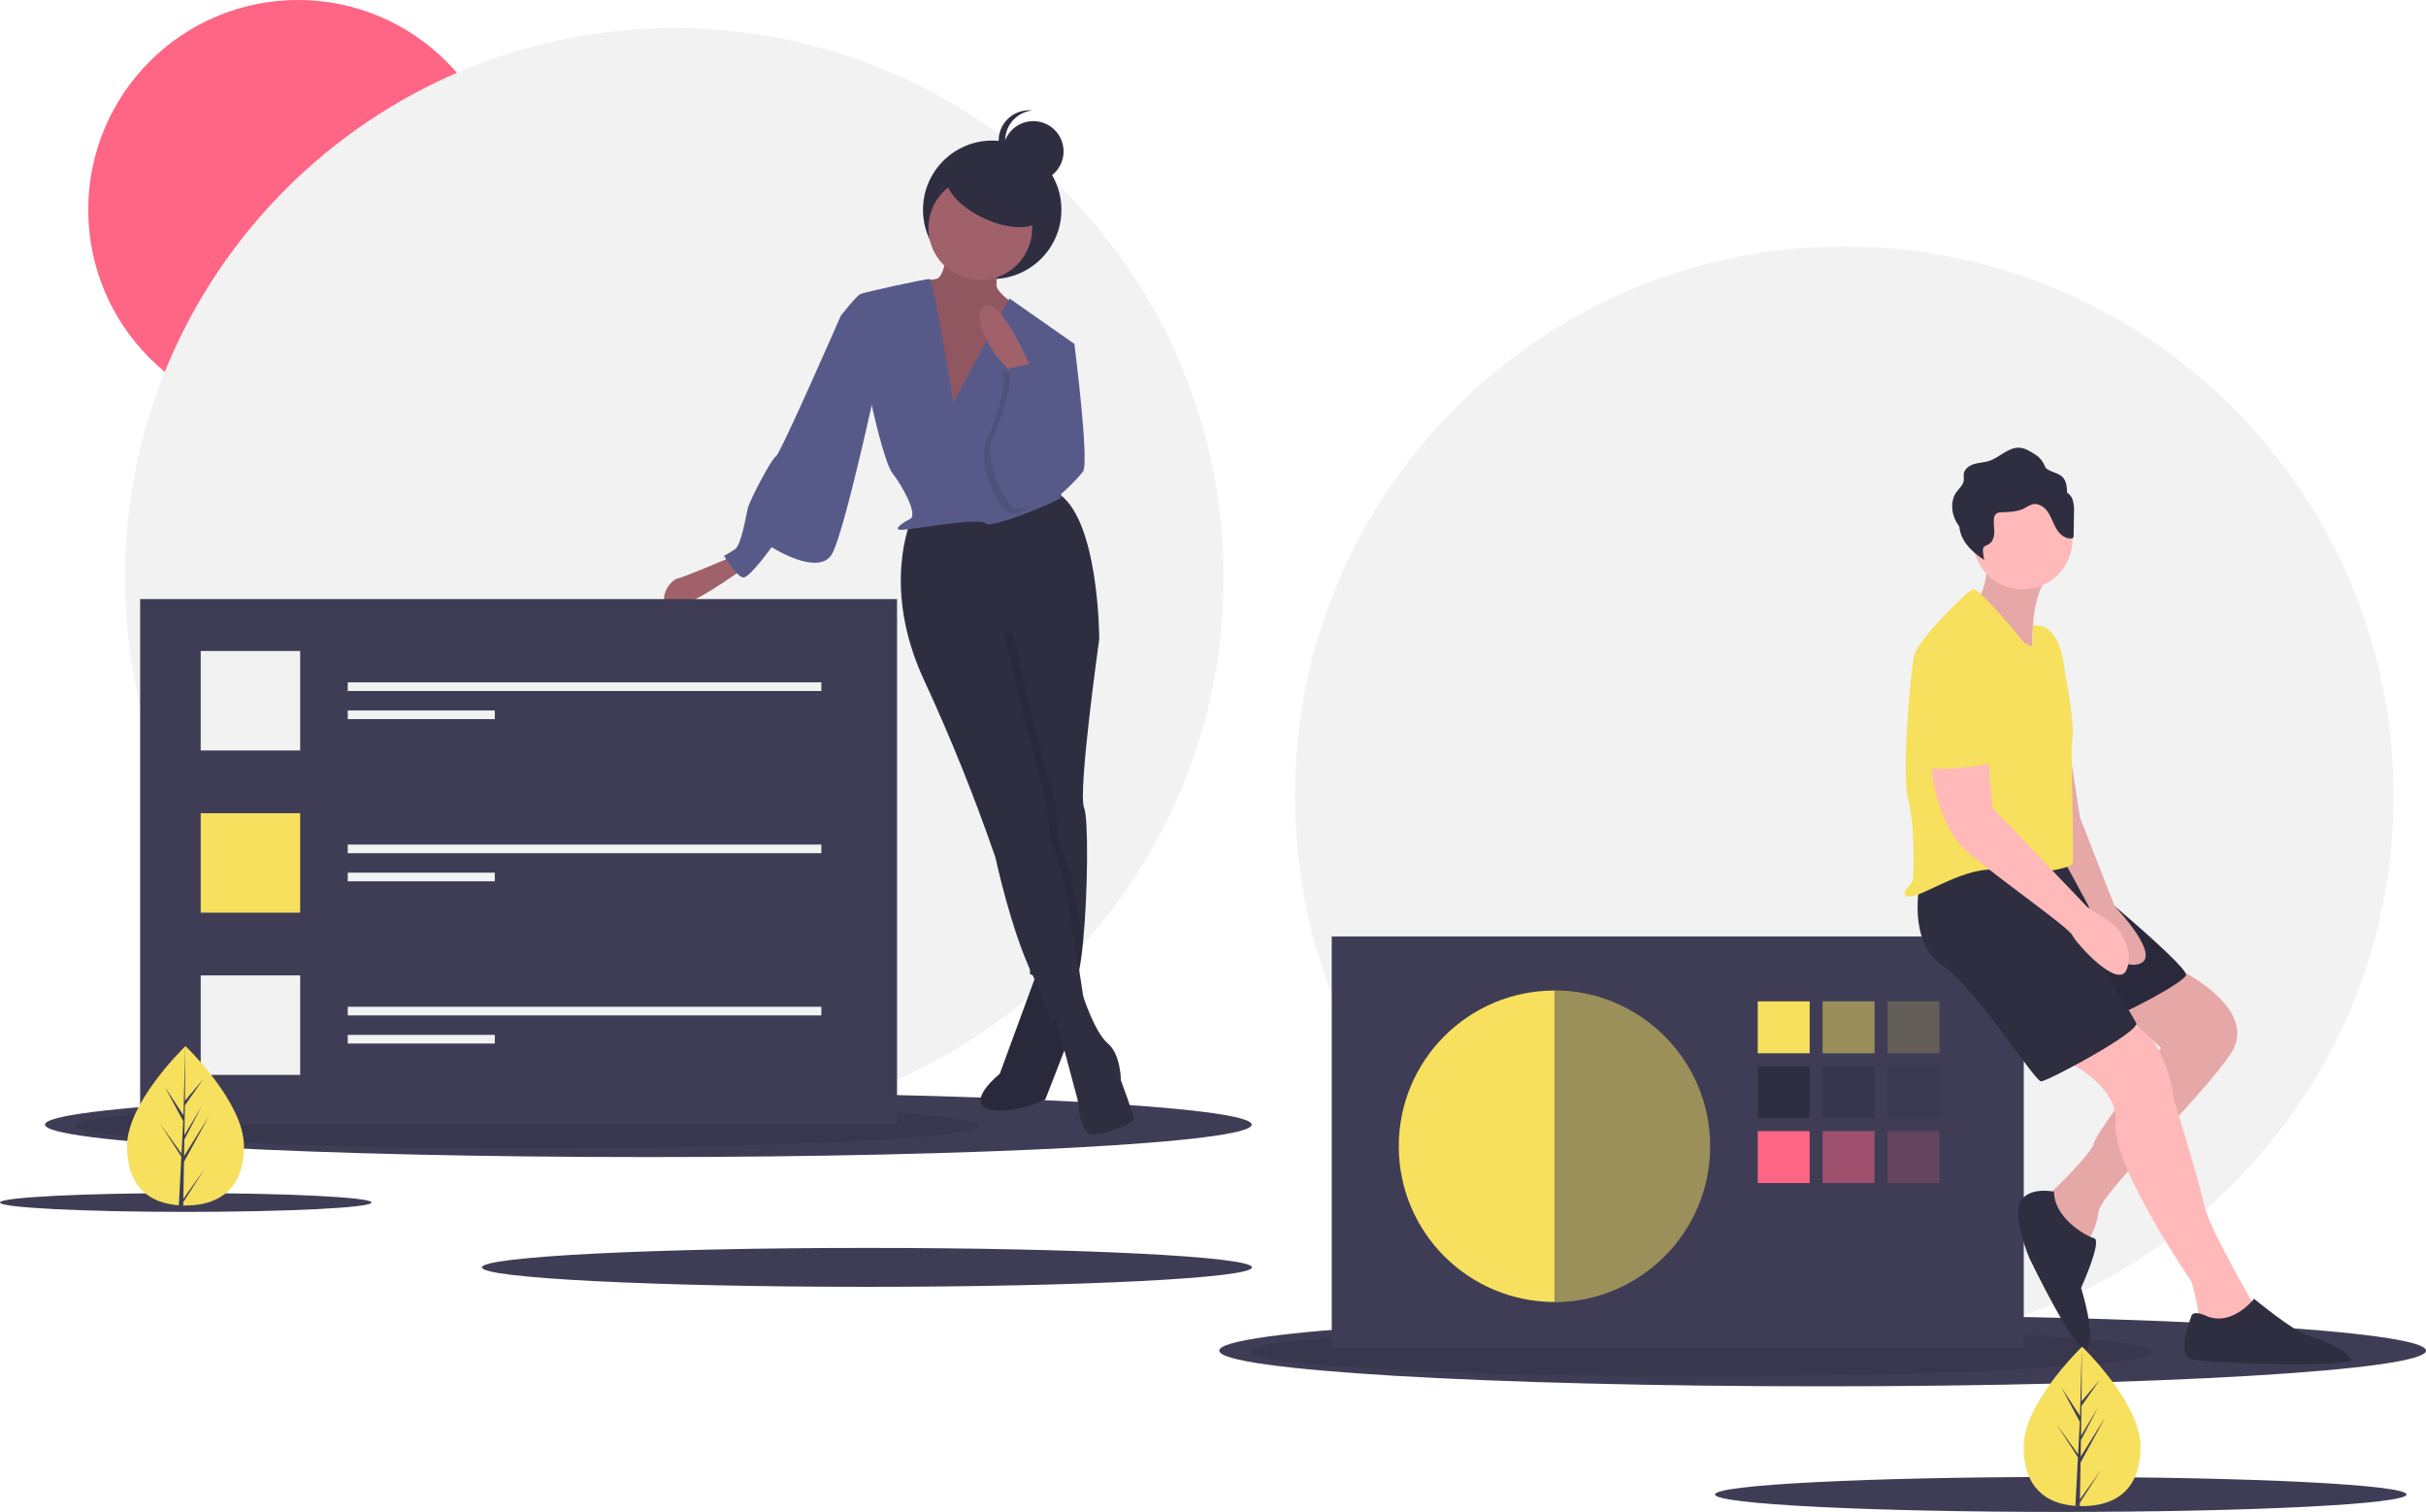
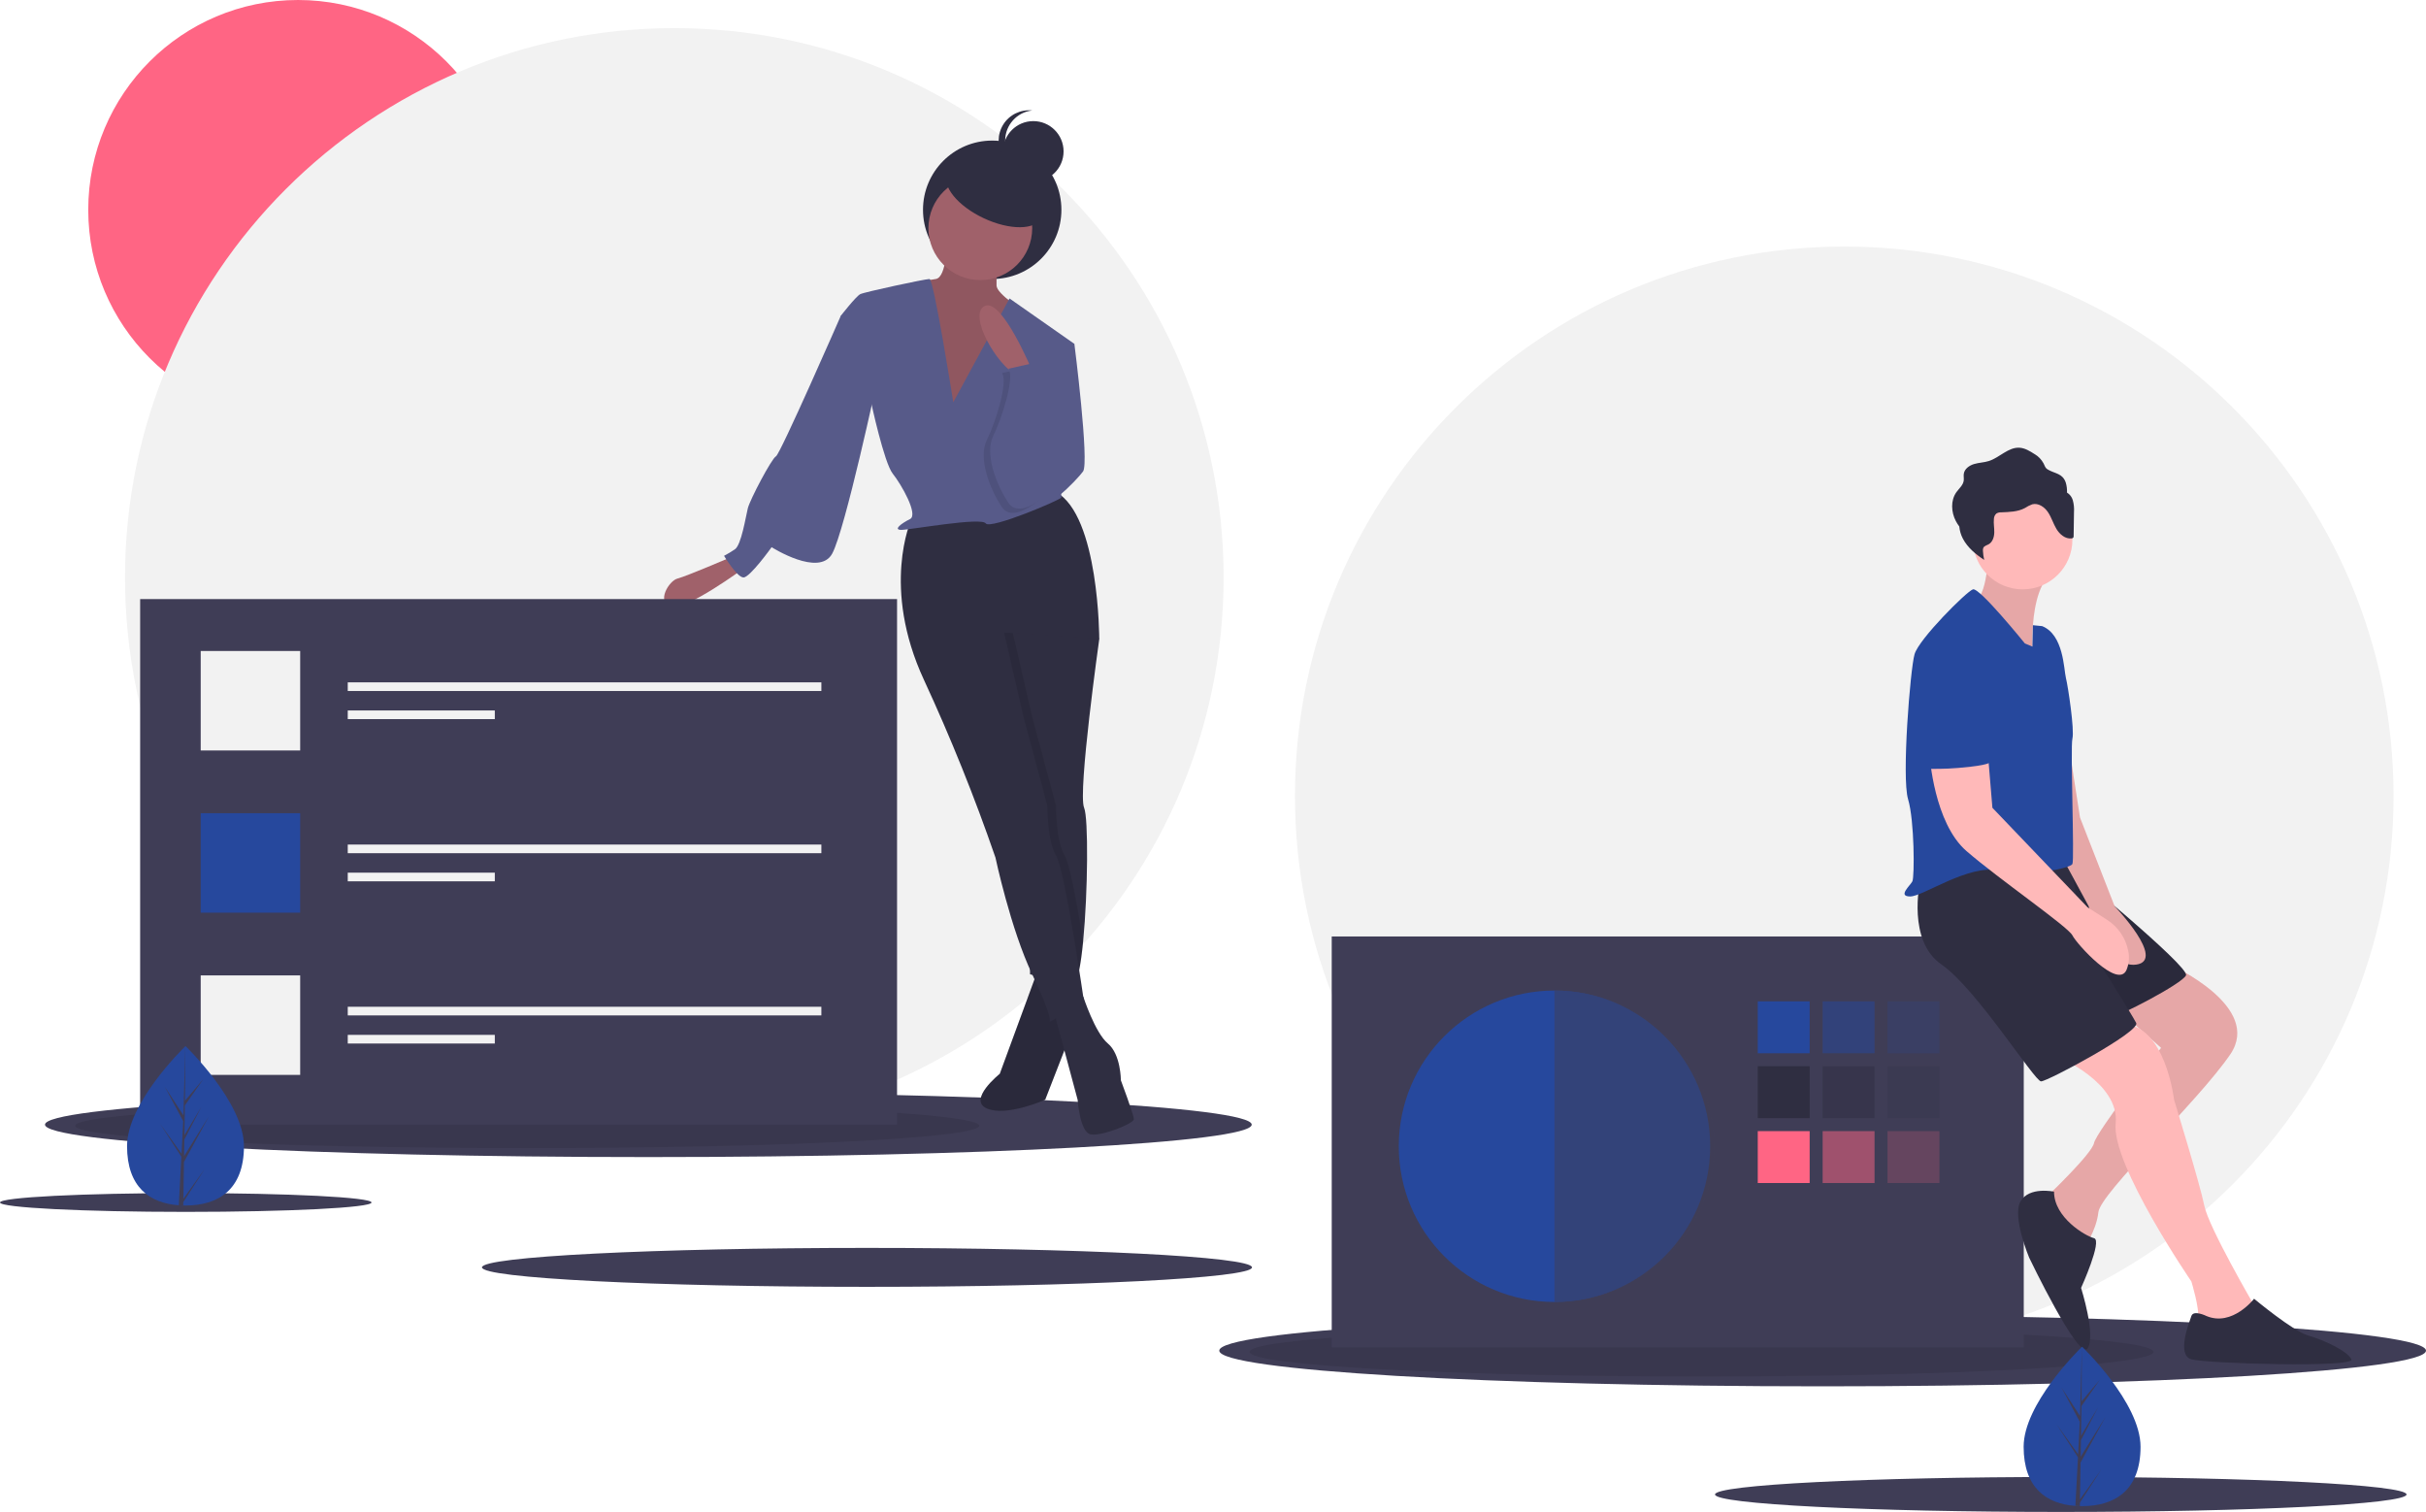
<svg xmlns="http://www.w3.org/2000/svg" id="f2557a61-56ef-4ee7-9811-4cdcc73688e4" data-name="Layer 1" width="1121.806" height="699.082" viewBox="0 0 1121.806 699.082">
  <circle cx="852.806" cy="367.999" r="254" fill="#f2f2f2" />
  <circle cx="137.806" cy="97" r="97" fill="#ff6584" />
  <circle cx="311.806" cy="266.999" r="254" fill="#f2f2f2" />
  <ellipse cx="299.806" cy="520" rx="279" ry="15" fill="#3f3d56" />
  <ellipse cx="243.806" cy="520.517" rx="209" ry="10.345" opacity="0.1" />
  <ellipse cx="842.806" cy="624.5" rx="279" ry="16.5" fill="#3f3d56" />
  <ellipse cx="786.806" cy="625.069" rx="209" ry="11.379" opacity="0.1" />
  <ellipse cx="400.903" cy="586" rx="178.043" ry="9" fill="#3f3d56" />
  <ellipse cx="85.903" cy="556" rx="85.903" ry="4.342" fill="#3f3d56" />
  <ellipse cx="952.927" cy="691" rx="159.879" ry="8.082" fill="#3f3d56" />
  <rect x="615.806" y="433" width="320" height="190" fill="#3f3d56" />
-   <circle cx="718.806" cy="530" r="72" fill="#f6e05e" />
-   <rect x="812.806" y="463" width="24" height="24" fill="#f6e05e" />
-   <rect x="842.806" y="463" width="24" height="24" fill="#f6e05e" opacity="0.5" />
-   <rect x="872.806" y="463" width="24" height="24" fill="#f6e05e" opacity="0.2" />
+   <circle cx="718.806" cy="530" r="72" fill="#26489d" />
+   <rect x="812.806" y="463" width="24" height="24" fill="#26489d" />
+   <rect x="842.806" y="463" width="24" height="24" fill="#26489d" opacity="0.5" />
+   <rect x="872.806" y="463" width="24" height="24" fill="#26489d" opacity="0.2" />
  <rect x="812.806" y="493" width="24" height="24" fill="#2f2e41" />
  <rect x="842.806" y="493" width="24" height="24" fill="#2f2e41" opacity="0.5" />
  <rect x="872.806" y="493" width="24" height="24" fill="#2f2e41" opacity="0.2" />
  <rect x="812.806" y="523" width="24" height="24" fill="#ff6584" />
  <rect x="842.806" y="523" width="24" height="24" fill="#ff6584" opacity="0.5" />
  <rect x="872.806" y="523" width="24" height="24" fill="#ff6584" opacity="0.2" />
  <path d="M757.903,558.459v144c39.765,0,74-32.236,74-72S797.668,558.459,757.903,558.459Z" transform="translate(-39.09703 -100.4591)" fill="#3f3d56" opacity="0.5" />
  <path d="M1043.403,546.959s42,19,27,41-60,64-61,73-7,17-7,17-20-21-18-23,22-21,23-26,31-44,31-44l-27-24Z" transform="translate(-39.09703 -100.4591)" fill="#ffb9b9" />
  <path d="M1043.403,546.959s42,19,27,41-60,64-61,73-7,17-7,17-20-21-18-23,22-21,23-26,31-44,31-44l-27-24Z" transform="translate(-39.09703 -100.4591)" opacity="0.1" />
  <path d="M990.403,588.959s29,12,27,31,35,73,35,73,4,13,3,17,26,3,26,3v-9s-21-36-23-46-14-49-14-49-4-35-24-35A37.5,37.5,0,0,0,990.403,588.959Z" transform="translate(-39.09703 -100.4591)" fill="#ffb9b9" />
  <path d="M991.903,498.459s60,49,58,53-31,19-36,20-40.378-73-40.378-73Z" transform="translate(-39.09703 -100.4591)" fill="#2f2e41" />
  <path d="M991.903,498.459s60,49,58,53-31,19-36,20-40.378-73-40.378-73Z" transform="translate(-39.09703 -100.4591)" opacity="0.1" />
  <path d="M926.903,508.459s-6,27,10,38,43,54,46,54,46-23,44-27-24-39-24-39l-7-37S934.903,495.459,926.903,508.459Z" transform="translate(-39.09703 -100.4591)" fill="#2f2e41" />
  <path d="M991.903,420.459l9,58,16,41s24,25,10,27-22-27-22-27l-13-24Z" transform="translate(-39.09703 -100.4591)" fill="#ffb9b9" />
  <path d="M991.903,420.459l9,58,16,41s24,25,10,27-22-27-22-27l-13-24Z" transform="translate(-39.09703 -100.4591)" opacity="0.1" />
  <path d="M958.403,355.959s0,21-7,23,28,29,28,29-4-35,10-44Z" transform="translate(-39.09703 -100.4591)" fill="#ffb9b9" />
  <path d="M958.403,355.959s0,21-7,23,28,29,28,29-4-35,10-44Z" transform="translate(-39.09703 -100.4591)" opacity="0.1" />
  <circle cx="935.306" cy="249.5" r="23" fill="#ffb9b9" />
-   <path d="M975.403,397.959s-21-26-24-25-25,23-27,30-6,57-3,67,3,36,2,38-7,7-1,7,27-15,41-12,33-1,34-3-1-54,0-58-2-24-3-28-1-20-11-24l-4.264-.421-.239,9.892Z" transform="translate(-39.09703 -100.4591)" fill="#f6e05e" />
+   <path d="M975.403,397.959s-21-26-24-25-25,23-27,30-6,57-3,67,3,36,2,38-7,7-1,7,27-15,41-12,33-1,34-3-1-54,0-58-2-24-3-28-1-20-11-24l-4.264-.421-.239,9.892Z" transform="translate(-39.09703 -100.4591)" fill="#26489d" />
  <path d="M931.403,449.959s2,31,17,44,47,35,49,39,21,25,25,16a14.962,14.962,0,0,0,.802-8.867,22.053,22.053,0,0,0-9.903-14.413l-8.899-5.72-44-46-2-24Z" transform="translate(-39.09703 -100.4591)" fill="#ffb9b9" />
  <path d="M988.903,651.459s-11.5-2.5-15.5,4.5,4,26,4,26,23,48,27,42-3-28-3-28,10-22,6-23S988.903,663.459,988.903,651.459Z" transform="translate(-39.09703 -100.4591)" fill="#2f2e41" />
  <path d="M1059.403,708.959s-6-3-7,0-7,18,0,20,76,4,74,0-13-9-20-11-25-17-25-17S1071.403,713.959,1059.403,708.959Z" transform="translate(-39.09703 -100.4591)" fill="#2f2e41" />
  <path d="M997.572,331.705a6.159,6.159,0,0,0-2.671-3.487,14.136,14.136,0,0,0-.564-4.602c-1.47-4.344-4.951-4.095-8.235-6.016-1.425-.833-1.337-1.57-2.079-2.939a10.907,10.907,0,0,0-4.203-4.288c-2.107-1.343-4.332-2.725-6.825-2.895-5.239-.357-9.256,4.571-14.263,6.152-2.207.697-4.579.726-6.797,1.385s-4.432,2.232-4.763,4.523c-.153,1.058.117,2.143-.038,3.2-.308,2.101-2.151,3.573-3.386,5.302-2.729,3.822-2.417,9.222-.235,13.38a18.81,18.81,0,0,0,1.574,2.463,15.15,15.15,0,0,0,1.662,5.626c2.183,4.159,5.938,7.266,9.861,9.848a23.277,23.277,0,0,1-.582-4.199,2.897,2.897,0,0,1,.179-1.391c.437-.913,1.591-1.156,2.472-1.656,1.823-1.036,2.538-3.329,2.591-5.425s-.392-4.196-.172-6.282a3.432,3.432,0,0,1,1.175-2.525,4.059,4.059,0,0,1,2.215-.528c3.736-.152,7.639-.221,10.934-1.988a16.203,16.203,0,0,1,3.403-1.722c2.8-.73,5.662,1.232,7.276,3.635s2.418,5.261,3.907,7.742,4.061,4.694,6.94,4.4a1.152,1.152,0,0,0,.86-.382,1.289,1.289,0,0,0,.158-.732l.161-11.005A16.634,16.634,0,0,0,997.572,331.705Z" transform="translate(-39.09703 -100.4591)" fill="#2f2e41" />
-   <path d="M940.403,398.959s22,10,21,31,6,23-11,25-21,0-22,2-7-46-3-51S940.403,398.959,940.403,398.959Z" transform="translate(-39.09703 -100.4591)" fill="#f6e05e" />
+   <path d="M940.403,398.959s22,10,21,31,6,23-11,25-21,0-22,2-7-46-3-51S940.403,398.959,940.403,398.959Z" transform="translate(-39.09703 -100.4591)" fill="#26489d" />
  <circle cx="458.806" cy="97" r="32" fill="#2f2e41" />
  <path d="M519.403,547.959l-18,49s-15,12-6,16,27-4,27-4l14-36-2-25Z" transform="translate(-39.09703 -100.4591)" fill="#2f2e41" />
  <path d="M519.403,547.959l-18,49s-15,12-6,16,27-4,27-4l14-36-2-25Z" transform="translate(-39.09703 -100.4591)" opacity="0.1" />
  <path d="M520.903,257.459l15,2s7,55,4,59-18,20-24,16S520.903,257.459,520.903,257.459Z" transform="translate(-39.09703 -100.4591)" fill="#575a89" />
  <path d="M377.403,357.959s-21,9-25,10-10,11-3,13,34-18,34-18Z" transform="translate(-39.09703 -100.4591)" fill="#a0616a" />
  <path d="M526.403,567.959l11,41s1,15,6,16,20-5,20-7-6-18-6-18,0-12-6-17-11.406-21.75-11.406-21.75Z" transform="translate(-39.09703 -100.4591)" fill="#2f2e41" />
  <path d="M540.403,473.959c2.02,4.71,1.77,38.88-.44,61.62-1.07,11.05-2.6,19.4-4.56,20.38l-14.33-3.58-5.67-1.42-.15-12.44-.85-68.56-17-71v-18l43,4,6.82,10.71.18.29S537.403,466.959,540.403,473.959Z" transform="translate(-39.09703 -100.4591)" fill="#2f2e41" />
  <path d="M531.403,495.959c2.14,3.21,5.71,22.43,8.56,39.62-1.07,11.05-2.6,19.4-4.56,20.38l-14.33-3.58c-.22-.46-.44-.94-.67-1.42-1.83-3.84-3.55-8.08-5.15-12.44l-.85-68.56-17-71v-18l43,4,6.82,10.71-39.82-2.71,9,39,11,41S527.403,489.959,531.403,495.959Z" transform="translate(-39.09703 -100.4591)" opacity="0.1" />
  <path d="M460.403,340.959s-14,31,6,74a874.089,874.089,0,0,1,33,82s7,33,17,54,8,22,8,22l16-9s-9-62-13-68-4-23-4-23l-11-41-9-39,44,3s0-57-20-68Z" transform="translate(-39.09703 -100.4591)" fill="#2f2e41" />
  <path d="M476.903,212.459s0,16-5,17-15,1-18,6,23,71,23,71l27-17,9-45s-13-8-13-12v-18Z" transform="translate(-39.09703 -100.4591)" fill="#a0616a" />
  <path d="M476.903,212.459s0,16-5,17-15,1-18,6,23,71,23,71l27-17,9-45s-13-8-13-12v-18Z" transform="translate(-39.09703 -100.4591)" opacity="0.1" />
  <circle cx="453.306" cy="105.5" r="24" fill="#a0616a" />
  <path d="M479.903,286.459s-9-57-11-57-30,6-32,7-9,10-9,10l14,40s6,28,10,33,12,19,8,21-8,5-4,5,37-6,39-3,35-11,35-12-4-48-4-48l10-23-30-21Z" transform="translate(-39.09703 -100.4591)" fill="#575a89" />
  <path d="M437.903,241.459l-10,5s-28,64-30,65-12,20-13,24-3,17-6,19a51.953,51.953,0,0,1-5,3s6,10,9,10,13-14,13-14,22,14,28,3,21-81,21-81Z" transform="translate(-39.09703 -100.4591)" fill="#575a89" />
  <path d="M516.403,271.959s-14-34-22-30,6,28,15,32Z" transform="translate(-39.09703 -100.4591)" fill="#a0616a" />
  <path d="M502.403,272.959l14.031-3.172L519.403,284.959s13,23,10,33-21,26-27,17-11-23-7-31S505.403,276.959,502.403,272.959Z" transform="translate(-39.09703 -100.4591)" opacity="0.1" />
  <path d="M505.403,270.959l14.031-3.172L522.403,282.959s13,23,10,33-21,26-27,17-11-23-7-31S508.403,274.959,505.403,270.959Z" transform="translate(-39.09703 -100.4591)" fill="#575a89" />
  <ellipse cx="498.903" cy="190.959" rx="11.5" ry="24" transform="translate(75.23657 461.2775) rotate(-64.8987)" fill="#2f2e41" />
  <circle cx="477.806" cy="70" r="14" fill="#2f2e41" />
  <path d="M503.903,165.459a14,14,0,0,1,12.5-13.917,14,14,0,1,0,0,27.834A14,14,0,0,1,503.903,165.459Z" transform="translate(-39.09703 -100.4591)" fill="#2f2e41" />
  <rect x="64.806" y="277" width="350" height="243" fill="#3f3d56" />
  <rect x="92.806" y="301" width="46" height="46" fill="#f2f2f2" />
-   <rect x="92.806" y="376" width="46" height="46" fill="#f6e05e" />
+   <rect x="92.806" y="376" width="46" height="46" fill="#26489d" />
  <rect x="92.806" y="451" width="46" height="46" fill="#f2f2f2" />
  <rect x="160.806" y="315.5" width="219" height="4" fill="#f2f2f2" />
  <rect x="160.806" y="328.5" width="68" height="4" fill="#f2f2f2" />
  <rect x="160.806" y="390.5" width="219" height="4" fill="#f2f2f2" />
  <rect x="160.806" y="403.5" width="68" height="4" fill="#f2f2f2" />
  <rect x="160.806" y="465.5" width="219" height="4" fill="#f2f2f2" />
  <rect x="160.806" y="478.5" width="68" height="4" fill="#f2f2f2" />
-   <path d="M1028.903,769.392c0,20.356-12.1,27.464-27.028,27.464-.346,0-.692-.005-1.035-.012-.692-.015-1.378-.047-2.055-.095-13.473-.953-23.939-8.426-23.939-27.357,0-19.588,25.031-44.307,26.916-46.141l.002-.002c.072-.072.109-.107.109-.107S1028.903,749.038,1028.903,769.392Z" transform="translate(-39.09703 -100.4591)" fill="#f6e05e" />
+   <path d="M1028.903,769.392c0,20.356-12.1,27.464-27.028,27.464-.346,0-.692-.005-1.035-.012-.692-.015-1.378-.047-2.055-.095-13.473-.953-23.939-8.426-23.939-27.357,0-19.588,25.031-44.307,26.916-46.141l.002-.002c.072-.072.109-.107.109-.107S1028.903,749.038,1028.903,769.392Z" transform="translate(-39.09703 -100.4591)" fill="#26489d" />
  <path d="M1000.89,793.741l9.886-13.811-9.911,15.329-.025,1.585c-.692-.015-1.378-.047-2.055-.095l1.065-20.364-.007-.159.017-.027.102-1.925-9.936-15.366,9.965,13.923.025.408.804-15.386-8.505-15.879,8.61,13.18.838-31.902.002-.109v.107l-.139,25.155,8.468-9.973-8.503,12.14-.224,13.777,7.908-13.222-7.941,15.249-.124,7.659,11.475-18.404-11.52,21.075Z" transform="translate(-39.09703 -100.4591)" fill="#3f3d56" />
-   <path d="M151.903,630.392c0,20.356-12.1,27.464-27.028,27.464-.346,0-.692-.005-1.035-.012-.692-.015-1.378-.047-2.055-.095-13.473-.953-23.939-8.426-23.939-27.357,0-19.588,25.031-44.307,26.916-46.141l.002-.002c.072-.072.109-.107.109-.107S151.903,610.038,151.903,630.392Z" transform="translate(-39.09703 -100.4591)" fill="#f6e05e" />
+   <path d="M151.903,630.392c0,20.356-12.1,27.464-27.028,27.464-.346,0-.692-.005-1.035-.012-.692-.015-1.378-.047-2.055-.095-13.473-.953-23.939-8.426-23.939-27.357,0-19.588,25.031-44.307,26.916-46.141l.002-.002c.072-.072.109-.107.109-.107S151.903,610.038,151.903,630.392Z" transform="translate(-39.09703 -100.4591)" fill="#26489d" />
  <path d="M123.89,654.741l9.886-13.811-9.911,15.329-.025,1.585c-.692-.015-1.378-.047-2.055-.095l1.065-20.364-.007-.159.017-.027.102-1.925-9.936-15.366,9.965,13.923.025.408.804-15.386-8.505-15.879,8.61,13.18.838-31.902.002-.109v.107l-.139,25.155,8.468-9.973-8.503,12.14-.224,13.777,7.908-13.222-7.941,15.249-.124,7.659,11.475-18.404-11.52,21.075Z" transform="translate(-39.09703 -100.4591)" fill="#3f3d56" />
</svg>
